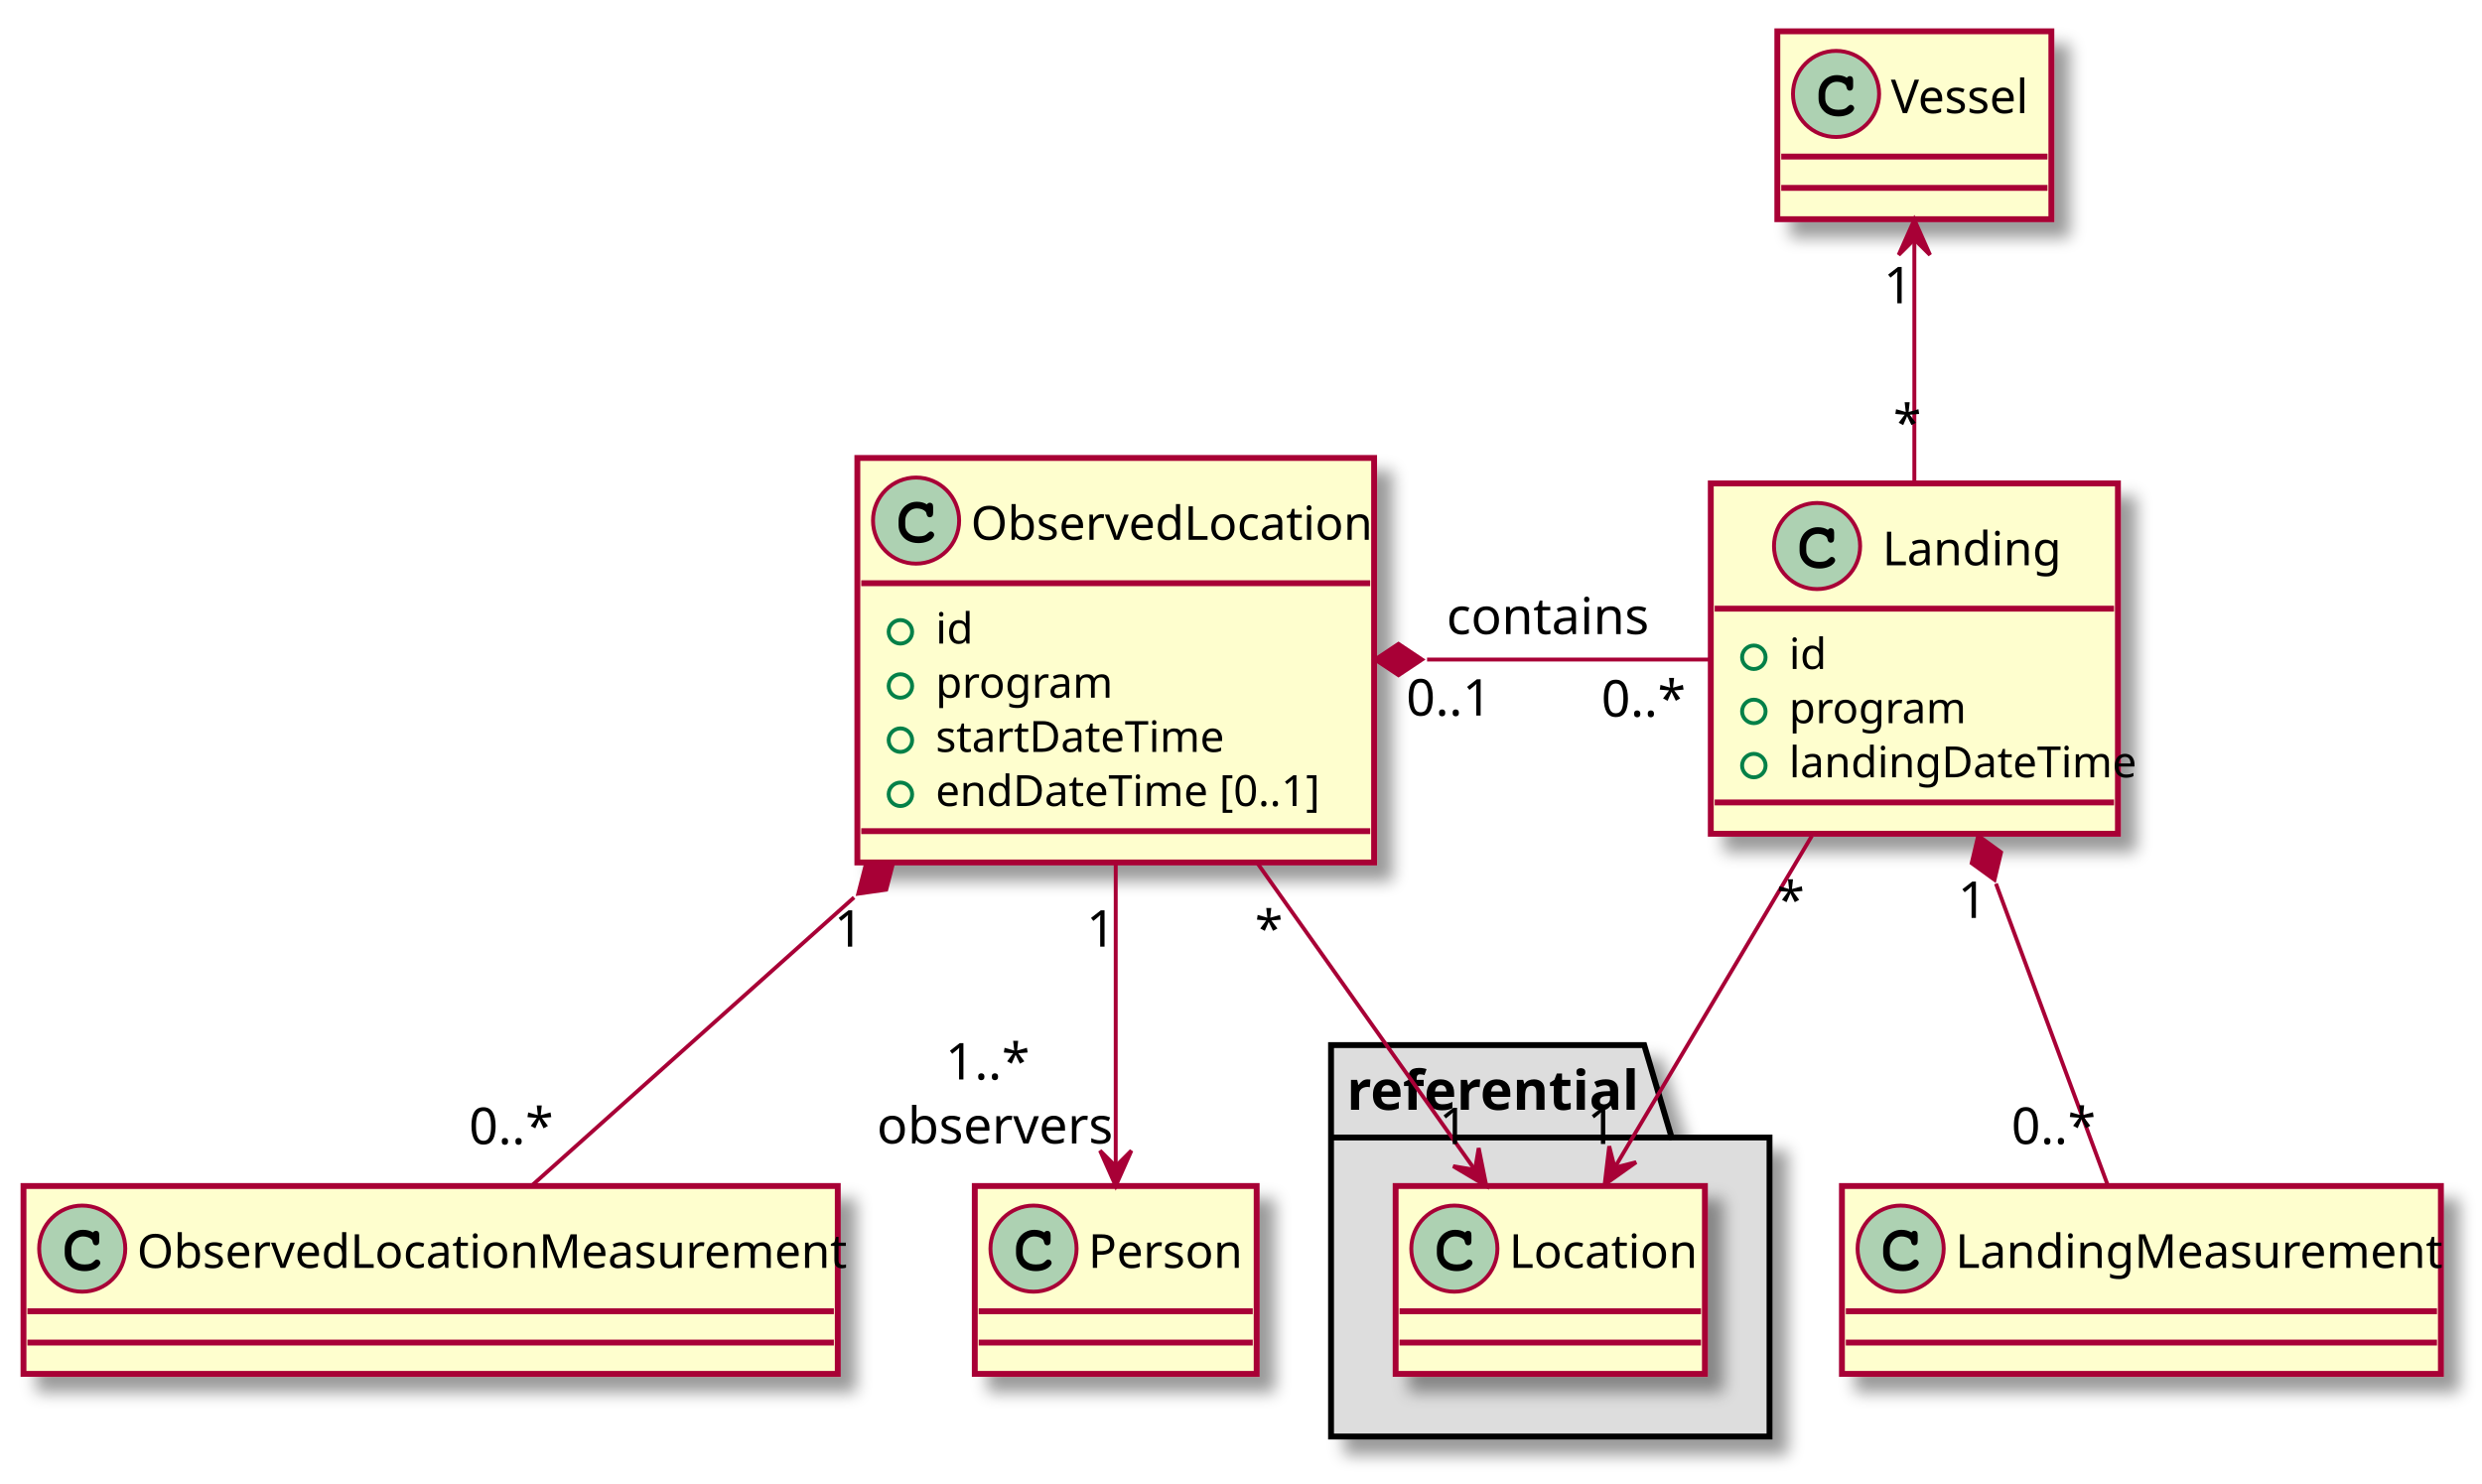
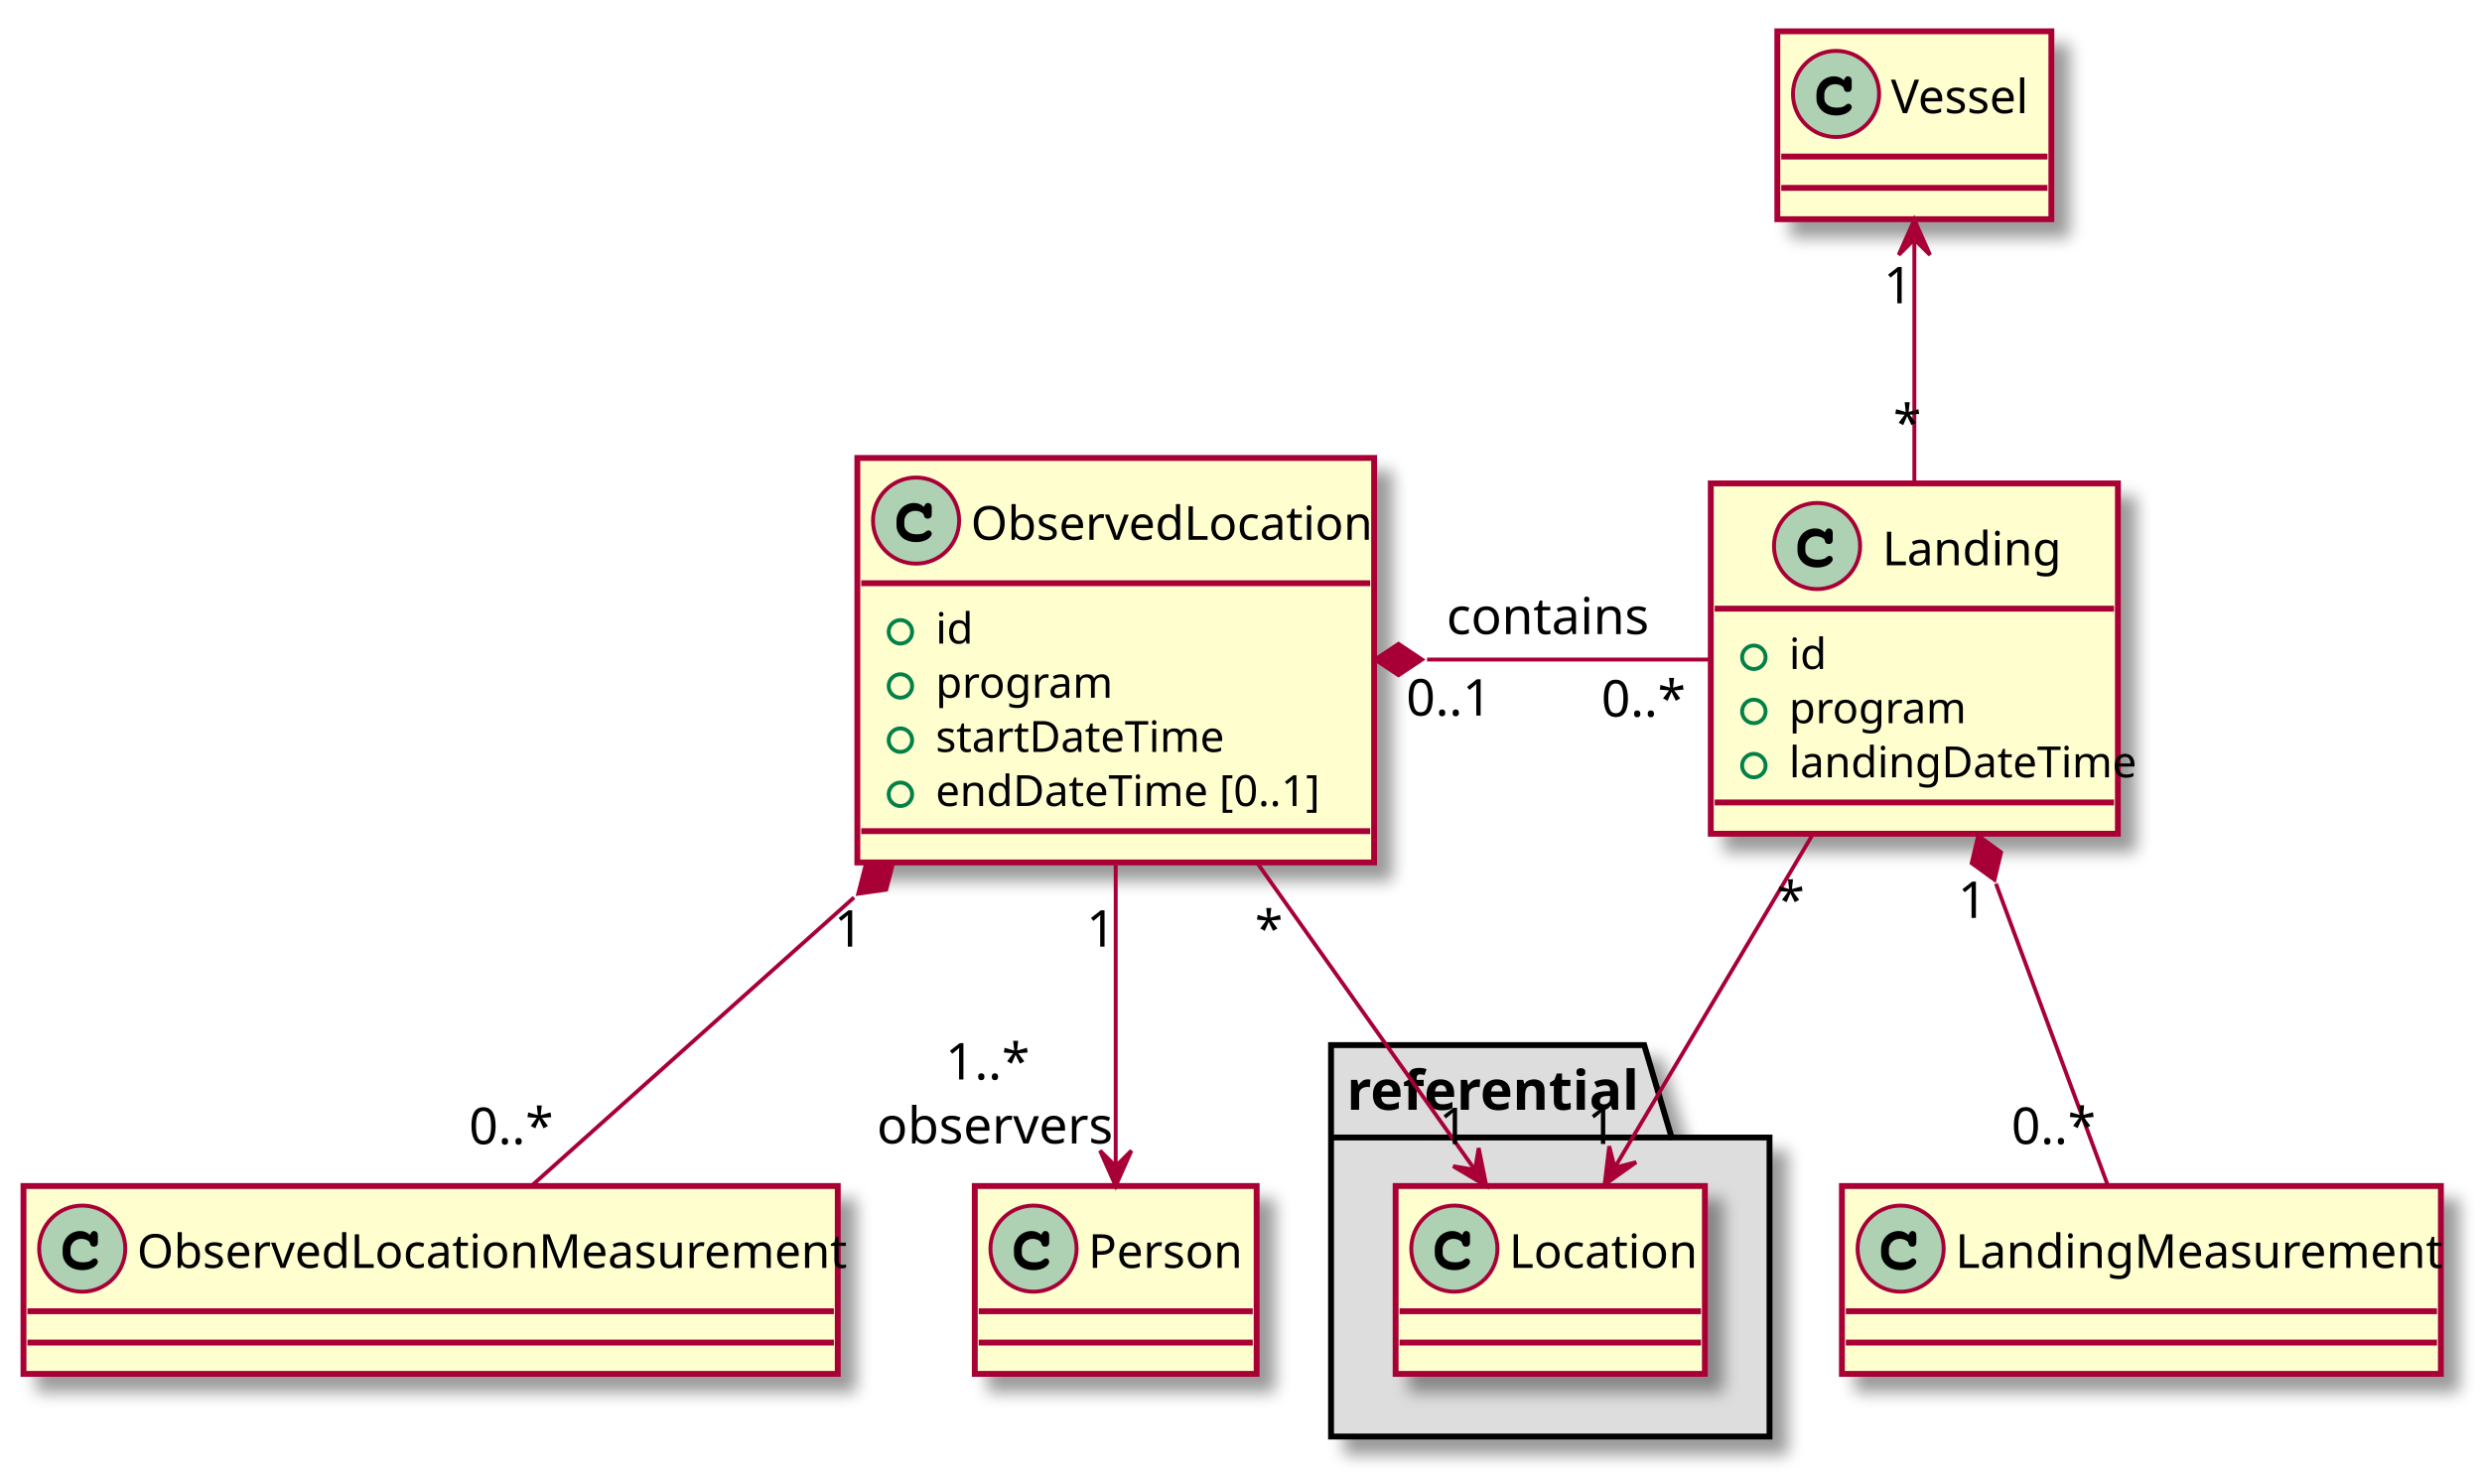
<svg xmlns="http://www.w3.org/2000/svg" contentScriptType="application/ecmascript" contentStyleType="text/css" height="379px" preserveAspectRatio="none" style="width:634px;height:379px;" version="1.1" viewBox="0 0 634 379" width="634px" zoomAndPan="magnify">
  <defs>
    <filter height="300%" id="f1bqysglqbyikx" width="300%" x="-1" y="-1">
      <feGaussianBlur result="blurOut" stdDeviation="2.0" />
      <feColorMatrix in="blurOut" result="blurOut2" type="matrix" values="0 0 0 0 0 0 0 0 0 0 0 0 0 0 0 0 0 0 .4 0" />
      <feOffset dx="4.0" dy="4.0" in="blurOut2" result="blurOut3" />
      <feBlend in="SourceGraphic" in2="blurOut3" mode="normal" />
    </filter>
  </defs>
  <g>
    <polygon fill="#DDDDDD" filter="url(#f1bqysglqbyikx)" points="340,267,420,267,427,290.609,452,290.609,452,367,340,367,340,267" style="stroke: #000000; stroke-width: 1.5;" />
    <line style="stroke: #000000; stroke-width: 1.5;" x1="340" x2="427" y1="290.609" y2="290.609" />
    <text fill="#000000" font-family="sans-serif" font-size="14" font-weight="bold" lengthAdjust="spacingAndGlyphs" textLength="74" x="344" y="283.533">referential</text>
    <rect fill="#FEFECE" filter="url(#f1bqysglqbyikx)" height="48" id="Location" style="stroke: #A80036; stroke-width: 1.5;" width="79" x="356.5" y="303" />
    <ellipse cx="371.5" cy="319" fill="#ADD1B2" rx="11" ry="11" style="stroke: #A80036; stroke-width: 1.0;" />
-     <path d="M374.266,314.875 Q374.422,314.656 374.609,314.547 Q374.797,314.438 375.016,314.438 Q375.391,314.438 375.625,314.695 Q375.859,314.953 375.859,315.562 L375.859,317.016 Q375.859,317.625 375.625,317.891 Q375.391,318.156 375.016,318.156 Q374.672,318.156 374.469,317.953 Q374.266,317.766 374.156,317.25 Q374.109,316.891 373.922,316.703 Q373.594,316.328 372.984,316.109 Q372.375,315.891 371.75,315.891 Q370.984,315.891 370.352,316.219 Q369.719,316.547 369.227,317.297 Q368.734,318.047 368.734,319.078 L368.734,320.172 Q368.734,321.406 369.625,322.227 Q370.516,323.047 372.109,323.047 Q373.047,323.047 373.703,322.797 Q374.094,322.641 374.516,322.203 Q374.781,321.938 374.93,321.859 Q375.078,321.781 375.281,321.781 Q375.609,321.781 375.867,322.039 Q376.125,322.297 376.125,322.641 Q376.125,322.984 375.781,323.391 Q375.281,323.969 374.484,324.297 Q373.406,324.75 372.109,324.75 Q370.594,324.75 369.391,324.125 Q368.406,323.625 367.719,322.555 Q367.031,321.484 367.031,320.203 L367.031,319.047 Q367.031,317.719 367.648,316.57 Q368.266,315.422 369.359,314.805 Q370.453,314.188 371.688,314.188 Q372.422,314.188 373.07,314.352 Q373.719,314.516 374.266,314.875 Z " />
+     <path d="M373.5,315.5 Q373.703,315 373.938,314.75 Q374.172,314.5 374.438,314.5 Q374.906,314.5 375.203,314.781 Q375.5,315.062 375.5,315.719 L375.5,317.281 Q375.5,317.938 375.219,318.219 Q374.938,318.5 374.5,318.5 Q374.109,318.5 373.859,318.328 Q373.609,318.156 373.5,317.703 Q373.453,317.391 373.281,317.219 Q372.969,316.891 372.406,316.695 Q371.844,316.5 371.281,316.5 Q370.578,316.5 369.992,316.781 Q369.406,317.062 368.953,317.688 Q368.5,318.312 368.5,319.172 L368.5,320.094 Q368.5,321.125 369.344,321.812 Q370.188,322.5 371.688,322.5 Q372.578,322.5 373.203,322.297 Q373.562,322.188 373.969,321.828 Q374.234,321.625 374.375,321.562 Q374.516,321.5 374.688,321.5 Q375.016,321.5 375.258,321.758 Q375.5,322.016 375.5,322.375 Q375.5,322.719 375.156,323.125 Q374.656,323.719 373.859,324.047 Q372.812,324.5 371.531,324.5 Q370.031,324.5 368.828,323.906 Q367.859,323.438 367.18,322.422 Q366.5,321.406 366.5,320.203 L366.5,319.109 Q366.5,317.859 367.102,316.766 Q367.703,315.672 368.758,315.086 Q369.812,314.5 371,314.5 Q371.719,314.5 372.344,314.75 Q372.969,315 373.5,315.5 Z " />
    <text fill="#000000" font-family="sans-serif" font-size="12" lengthAdjust="spacingAndGlyphs" textLength="47" x="385.5" y="323.91">Location</text>
    <line style="stroke: #A80036; stroke-width: 1.5;" x1="357.5" x2="434.5" y1="335" y2="335" />
    <line style="stroke: #A80036; stroke-width: 1.5;" x1="357.5" x2="434.5" y1="343" y2="343" />
    <rect fill="#FEFECE" filter="url(#f1bqysglqbyikx)" height="103.344" id="ObservedLocation" style="stroke: #A80036; stroke-width: 1.5;" width="132" x="219" y="117" />
    <ellipse cx="234" cy="133" fill="#ADD1B2" rx="11" ry="11" style="stroke: #A80036; stroke-width: 1.0;" />
-     <path d="M236.766,128.875 Q236.922,128.656 237.109,128.547 Q237.297,128.438 237.516,128.438 Q237.891,128.438 238.125,128.695 Q238.359,128.953 238.359,129.562 L238.359,131.016 Q238.359,131.625 238.125,131.891 Q237.891,132.156 237.516,132.156 Q237.172,132.156 236.969,131.953 Q236.766,131.766 236.656,131.25 Q236.609,130.891 236.422,130.703 Q236.094,130.328 235.484,130.109 Q234.875,129.891 234.25,129.891 Q233.484,129.891 232.852,130.219 Q232.219,130.547 231.727,131.297 Q231.234,132.047 231.234,133.078 L231.234,134.172 Q231.234,135.406 232.125,136.227 Q233.016,137.047 234.609,137.047 Q235.547,137.047 236.203,136.797 Q236.594,136.641 237.016,136.203 Q237.281,135.938 237.43,135.859 Q237.578,135.781 237.781,135.781 Q238.109,135.781 238.367,136.039 Q238.625,136.297 238.625,136.641 Q238.625,136.984 238.281,137.391 Q237.781,137.969 236.984,138.297 Q235.906,138.75 234.609,138.75 Q233.094,138.75 231.891,138.125 Q230.906,137.625 230.219,136.555 Q229.531,135.484 229.531,134.203 L229.531,133.047 Q229.531,131.719 230.148,130.57 Q230.766,129.422 231.859,128.805 Q232.953,128.188 234.188,128.188 Q234.922,128.188 235.57,128.352 Q236.219,128.516 236.766,128.875 Z " />
+     <path d="M236,129.5 Q236.203,129 236.438,128.75 Q236.672,128.5 236.938,128.5 Q237.406,128.5 237.703,128.781 Q238,129.062 238,129.719 L238,131.281 Q238,131.938 237.719,132.219 Q237.438,132.5 237,132.5 Q236.609,132.5 236.359,132.328 Q236.109,132.156 236,131.703 Q235.953,131.391 235.781,131.219 Q235.469,130.891 234.906,130.695 Q234.344,130.5 233.781,130.5 Q233.078,130.5 232.492,130.781 Q231.906,131.062 231.453,131.688 Q231,132.312 231,133.172 L231,134.094 Q231,135.125 231.844,135.812 Q232.688,136.5 234.188,136.5 Q235.078,136.5 235.703,136.297 Q236.062,136.188 236.469,135.828 Q236.734,135.625 236.875,135.562 Q237.016,135.5 237.188,135.5 Q237.516,135.5 237.758,135.758 Q238,136.016 238,136.375 Q238,136.719 237.656,137.125 Q237.156,137.719 236.359,138.047 Q235.312,138.5 234.031,138.5 Q232.531,138.5 231.328,137.906 Q230.359,137.438 229.68,136.422 Q229,135.406 229,134.203 L229,133.109 Q229,131.859 229.602,130.766 Q230.203,129.672 231.258,129.086 Q232.312,128.5 233.5,128.5 Q234.219,128.5 234.844,128.75 Q235.469,129 236,129.5 Z " />
    <text fill="#000000" font-family="sans-serif" font-size="12" lengthAdjust="spacingAndGlyphs" textLength="100" x="248" y="137.91">ObservedLocation</text>
    <line style="stroke: #A80036; stroke-width: 1.5;" x1="220" x2="350" y1="149" y2="149" />
    <ellipse cx="230" cy="161.418" fill="none" rx="3" ry="3" style="stroke: #038048; stroke-width: 1.0;" />
    <text fill="#000000" font-family="sans-serif" font-size="11" lengthAdjust="spacingAndGlyphs" textLength="8" x="239" y="164.419">id</text>
    <ellipse cx="230" cy="175.254" fill="none" rx="3" ry="3" style="stroke: #038048; stroke-width: 1.0;" />
    <text fill="#000000" font-family="sans-serif" font-size="11" lengthAdjust="spacingAndGlyphs" textLength="40" x="239" y="178.255">program</text>
    <ellipse cx="230" cy="189.09" fill="none" rx="3" ry="3" style="stroke: #038048; stroke-width: 1.0;" />
    <text fill="#000000" font-family="sans-serif" font-size="11" lengthAdjust="spacingAndGlyphs" textLength="66" x="239" y="192.091">startDateTime</text>
    <ellipse cx="230" cy="202.926" fill="none" rx="3" ry="3" style="stroke: #038048; stroke-width: 1.0;" />
    <text fill="#000000" font-family="sans-serif" font-size="11" lengthAdjust="spacingAndGlyphs" textLength="89" x="239" y="205.927">endDateTime [0..1]</text>
    <line style="stroke: #A80036; stroke-width: 1.5;" x1="220" x2="350" y1="212.344" y2="212.344" />
    <rect fill="#FEFECE" filter="url(#f1bqysglqbyikx)" height="89.508" id="Landing" style="stroke: #A80036; stroke-width: 1.5;" width="104" x="437" y="123.5" />
    <ellipse cx="464.15" cy="139.5" fill="#ADD1B2" rx="11" ry="11" style="stroke: #A80036; stroke-width: 1.0;" />
-     <path d="M466.916,135.375 Q467.072,135.156 467.259,135.047 Q467.447,134.938 467.666,134.938 Q468.041,134.938 468.275,135.195 Q468.509,135.453 468.509,136.062 L468.509,137.516 Q468.509,138.125 468.275,138.391 Q468.041,138.656 467.666,138.656 Q467.322,138.656 467.119,138.453 Q466.916,138.266 466.806,137.75 Q466.759,137.391 466.572,137.203 Q466.244,136.828 465.634,136.609 Q465.025,136.391 464.4,136.391 Q463.634,136.391 463.002,136.719 Q462.369,137.047 461.877,137.797 Q461.384,138.547 461.384,139.578 L461.384,140.672 Q461.384,141.906 462.275,142.727 Q463.166,143.547 464.759,143.547 Q465.697,143.547 466.353,143.297 Q466.744,143.141 467.166,142.703 Q467.431,142.438 467.58,142.359 Q467.728,142.281 467.931,142.281 Q468.259,142.281 468.517,142.539 Q468.775,142.797 468.775,143.141 Q468.775,143.484 468.431,143.891 Q467.931,144.469 467.134,144.797 Q466.056,145.25 464.759,145.25 Q463.244,145.25 462.041,144.625 Q461.056,144.125 460.369,143.055 Q459.681,141.984 459.681,140.703 L459.681,139.547 Q459.681,138.219 460.298,137.07 Q460.916,135.922 462.009,135.305 Q463.103,134.688 464.337,134.688 Q465.072,134.688 465.72,134.852 Q466.369,135.016 466.916,135.375 Z " />
+     <path d="M466.15,136 Q466.353,135.5 466.587,135.25 Q466.822,135 467.087,135 Q467.556,135 467.853,135.281 Q468.15,135.562 468.15,136.219 L468.15,137.781 Q468.15,138.438 467.869,138.719 Q467.587,139 467.15,139 Q466.759,139 466.509,138.828 Q466.259,138.656 466.15,138.203 Q466.103,137.891 465.931,137.719 Q465.619,137.391 465.056,137.195 Q464.494,137 463.931,137 Q463.228,137 462.642,137.281 Q462.056,137.562 461.603,138.188 Q461.15,138.812 461.15,139.672 L461.15,140.594 Q461.15,141.625 461.994,142.312 Q462.837,143 464.337,143 Q465.228,143 465.853,142.797 Q466.212,142.688 466.619,142.328 Q466.884,142.125 467.025,142.062 Q467.166,142 467.337,142 Q467.666,142 467.908,142.258 Q468.15,142.516 468.15,142.875 Q468.15,143.219 467.806,143.625 Q467.306,144.219 466.509,144.547 Q465.462,145 464.181,145 Q462.681,145 461.478,144.406 Q460.509,143.938 459.83,142.922 Q459.15,141.906 459.15,140.703 L459.15,139.609 Q459.15,138.359 459.752,137.266 Q460.353,136.172 461.408,135.586 Q462.462,135 463.65,135 Q464.369,135 464.994,135.25 Q465.619,135.5 466.15,136 Z " />
    <text fill="#000000" font-family="sans-serif" font-size="12" lengthAdjust="spacingAndGlyphs" textLength="45" x="480.85" y="144.41">Landing</text>
    <line style="stroke: #A80036; stroke-width: 1.5;" x1="438" x2="540" y1="155.5" y2="155.5" />
    <ellipse cx="448" cy="167.918" fill="none" rx="3" ry="3" style="stroke: #038048; stroke-width: 1.0;" />
    <text fill="#000000" font-family="sans-serif" font-size="11" lengthAdjust="spacingAndGlyphs" textLength="8" x="457" y="170.919">id</text>
    <ellipse cx="448" cy="181.754" fill="none" rx="3" ry="3" style="stroke: #038048; stroke-width: 1.0;" />
    <text fill="#000000" font-family="sans-serif" font-size="11" lengthAdjust="spacingAndGlyphs" textLength="40" x="457" y="184.755">program</text>
    <ellipse cx="448" cy="195.59" fill="none" rx="3" ry="3" style="stroke: #038048; stroke-width: 1.0;" />
    <text fill="#000000" font-family="sans-serif" font-size="11" lengthAdjust="spacingAndGlyphs" textLength="78" x="457" y="198.591">landingDateTime</text>
    <line style="stroke: #A80036; stroke-width: 1.5;" x1="438" x2="540" y1="205.008" y2="205.008" />
    <rect fill="#FEFECE" filter="url(#f1bqysglqbyikx)" height="48" id="Person" style="stroke: #A80036; stroke-width: 1.5;" width="72" x="249" y="303" />
    <ellipse cx="264" cy="319" fill="#ADD1B2" rx="11" ry="11" style="stroke: #A80036; stroke-width: 1.0;" />
-     <path d="M266.766,314.875 Q266.922,314.656 267.109,314.547 Q267.297,314.438 267.516,314.438 Q267.891,314.438 268.125,314.695 Q268.359,314.953 268.359,315.562 L268.359,317.016 Q268.359,317.625 268.125,317.891 Q267.891,318.156 267.516,318.156 Q267.172,318.156 266.969,317.953 Q266.766,317.766 266.656,317.25 Q266.609,316.891 266.422,316.703 Q266.094,316.328 265.484,316.109 Q264.875,315.891 264.25,315.891 Q263.484,315.891 262.852,316.219 Q262.219,316.547 261.727,317.297 Q261.234,318.047 261.234,319.078 L261.234,320.172 Q261.234,321.406 262.125,322.227 Q263.016,323.047 264.609,323.047 Q265.547,323.047 266.203,322.797 Q266.594,322.641 267.016,322.203 Q267.281,321.938 267.43,321.859 Q267.578,321.781 267.781,321.781 Q268.109,321.781 268.367,322.039 Q268.625,322.297 268.625,322.641 Q268.625,322.984 268.281,323.391 Q267.781,323.969 266.984,324.297 Q265.906,324.75 264.609,324.75 Q263.094,324.75 261.891,324.125 Q260.906,323.625 260.219,322.555 Q259.531,321.484 259.531,320.203 L259.531,319.047 Q259.531,317.719 260.148,316.57 Q260.766,315.422 261.859,314.805 Q262.953,314.188 264.188,314.188 Q264.922,314.188 265.57,314.352 Q266.219,314.516 266.766,314.875 Z " />
+     <path d="M266,315.5 Q266.203,315 266.438,314.75 Q266.672,314.5 266.938,314.5 Q267.406,314.5 267.703,314.781 Q268,315.062 268,315.719 L268,317.281 Q268,317.938 267.719,318.219 Q267.438,318.5 267,318.5 Q266.609,318.5 266.359,318.328 Q266.109,318.156 266,317.703 Q265.953,317.391 265.781,317.219 Q265.469,316.891 264.906,316.695 Q264.344,316.5 263.781,316.5 Q263.078,316.5 262.492,316.781 Q261.906,317.062 261.453,317.688 Q261,318.312 261,319.172 L261,320.094 Q261,321.125 261.844,321.812 Q262.688,322.5 264.188,322.5 Q265.078,322.5 265.703,322.297 Q266.062,322.188 266.469,321.828 Q266.734,321.625 266.875,321.562 Q267.016,321.5 267.188,321.5 Q267.516,321.5 267.758,321.758 Q268,322.016 268,322.375 Q268,322.719 267.656,323.125 Q267.156,323.719 266.359,324.047 Q265.312,324.5 264.031,324.5 Q262.531,324.5 261.328,323.906 Q260.359,323.438 259.68,322.422 Q259,321.406 259,320.203 L259,319.109 Q259,317.859 259.602,316.766 Q260.203,315.672 261.258,315.086 Q262.312,314.5 263.5,314.5 Q264.219,314.5 264.844,314.75 Q265.469,315 266,315.5 Z " />
    <text fill="#000000" font-family="sans-serif" font-size="12" lengthAdjust="spacingAndGlyphs" textLength="40" x="278" y="323.91">Person</text>
    <line style="stroke: #A80036; stroke-width: 1.5;" x1="250" x2="320" y1="335" y2="335" />
    <line style="stroke: #A80036; stroke-width: 1.5;" x1="250" x2="320" y1="343" y2="343" />
    <rect fill="#FEFECE" filter="url(#f1bqysglqbyikx)" height="48" id="ObservedLocationMeasurement" style="stroke: #A80036; stroke-width: 1.5;" width="208" x="6" y="303" />
    <ellipse cx="21" cy="319" fill="#ADD1B2" rx="11" ry="11" style="stroke: #A80036; stroke-width: 1.0;" />
-     <path d="M23.766,314.875 Q23.922,314.656 24.109,314.547 Q24.297,314.438 24.516,314.438 Q24.891,314.438 25.125,314.695 Q25.359,314.953 25.359,315.562 L25.359,317.016 Q25.359,317.625 25.125,317.891 Q24.891,318.156 24.516,318.156 Q24.172,318.156 23.969,317.953 Q23.766,317.766 23.656,317.25 Q23.609,316.891 23.422,316.703 Q23.094,316.328 22.484,316.109 Q21.875,315.891 21.25,315.891 Q20.484,315.891 19.852,316.219 Q19.219,316.547 18.727,317.297 Q18.234,318.047 18.234,319.078 L18.234,320.172 Q18.234,321.406 19.125,322.227 Q20.016,323.047 21.609,323.047 Q22.547,323.047 23.203,322.797 Q23.594,322.641 24.016,322.203 Q24.281,321.938 24.43,321.859 Q24.578,321.781 24.781,321.781 Q25.109,321.781 25.367,322.039 Q25.625,322.297 25.625,322.641 Q25.625,322.984 25.281,323.391 Q24.781,323.969 23.984,324.297 Q22.906,324.75 21.609,324.75 Q20.094,324.75 18.891,324.125 Q17.906,323.625 17.219,322.555 Q16.531,321.484 16.531,320.203 L16.531,319.047 Q16.531,317.719 17.148,316.57 Q17.766,315.422 18.859,314.805 Q19.953,314.188 21.188,314.188 Q21.922,314.188 22.57,314.352 Q23.219,314.516 23.766,314.875 Z " />
+     <path d="M23,315.5 Q23.203,315 23.438,314.75 Q23.672,314.5 23.938,314.5 Q24.406,314.5 24.703,314.781 Q25,315.062 25,315.719 L25,317.281 Q25,317.938 24.719,318.219 Q24.438,318.5 24,318.5 Q23.609,318.5 23.359,318.328 Q23.109,318.156 23,317.703 Q22.953,317.391 22.781,317.219 Q22.469,316.891 21.906,316.695 Q21.344,316.5 20.781,316.5 Q20.078,316.5 19.492,316.781 Q18.906,317.062 18.453,317.688 Q18,318.312 18,319.172 L18,320.094 Q18,321.125 18.844,321.812 Q19.688,322.5 21.188,322.5 Q22.078,322.5 22.703,322.297 Q23.062,322.188 23.469,321.828 Q23.734,321.625 23.875,321.562 Q24.016,321.5 24.188,321.5 Q24.516,321.5 24.758,321.758 Q25,322.016 25,322.375 Q25,322.719 24.656,323.125 Q24.156,323.719 23.359,324.047 Q22.312,324.5 21.031,324.5 Q19.531,324.5 18.328,323.906 Q17.359,323.438 16.68,322.422 Q16,321.406 16,320.203 L16,319.109 Q16,317.859 16.602,316.766 Q17.203,315.672 18.258,315.086 Q19.312,314.5 20.5,314.5 Q21.219,314.5 21.844,314.75 Q22.469,315 23,315.5 Z " />
    <text fill="#000000" font-family="sans-serif" font-size="12" lengthAdjust="spacingAndGlyphs" textLength="176" x="35" y="323.91">ObservedLocationMeasurement</text>
    <line style="stroke: #A80036; stroke-width: 1.5;" x1="7" x2="213" y1="335" y2="335" />
    <line style="stroke: #A80036; stroke-width: 1.5;" x1="7" x2="213" y1="343" y2="343" />
    <rect fill="#FEFECE" filter="url(#f1bqysglqbyikx)" height="48" id="Vessel" style="stroke: #A80036; stroke-width: 1.5;" width="70" x="454" y="8" />
    <ellipse cx="469" cy="24" fill="#ADD1B2" rx="11" ry="11" style="stroke: #A80036; stroke-width: 1.0;" />
-     <path d="M471.766,19.875 Q471.922,19.656 472.109,19.547 Q472.297,19.438 472.516,19.438 Q472.891,19.438 473.125,19.695 Q473.359,19.953 473.359,20.562 L473.359,22.016 Q473.359,22.625 473.125,22.891 Q472.891,23.156 472.516,23.156 Q472.172,23.156 471.969,22.953 Q471.766,22.766 471.656,22.25 Q471.609,21.891 471.422,21.703 Q471.094,21.328 470.484,21.109 Q469.875,20.891 469.25,20.891 Q468.484,20.891 467.852,21.219 Q467.219,21.547 466.727,22.297 Q466.234,23.047 466.234,24.078 L466.234,25.172 Q466.234,26.406 467.125,27.227 Q468.016,28.047 469.609,28.047 Q470.547,28.047 471.203,27.797 Q471.594,27.641 472.016,27.203 Q472.281,26.938 472.43,26.859 Q472.578,26.781 472.781,26.781 Q473.109,26.781 473.367,27.039 Q473.625,27.297 473.625,27.641 Q473.625,27.984 473.281,28.391 Q472.781,28.969 471.984,29.297 Q470.906,29.75 469.609,29.75 Q468.094,29.75 466.891,29.125 Q465.906,28.625 465.219,27.555 Q464.531,26.484 464.531,25.203 L464.531,24.047 Q464.531,22.719 465.148,21.57 Q465.766,20.422 466.859,19.805 Q467.953,19.188 469.188,19.188 Q469.922,19.188 470.57,19.352 Q471.219,19.516 471.766,19.875 Z " />
+     <path d="M471,20.5 Q471.203,20 471.438,19.75 Q471.672,19.5 471.938,19.5 Q472.406,19.5 472.703,19.781 Q473,20.062 473,20.719 L473,22.281 Q473,22.938 472.719,23.219 Q472.438,23.5 472,23.5 Q471.609,23.5 471.359,23.328 Q471.109,23.156 471,22.703 Q470.953,22.391 470.781,22.219 Q470.469,21.891 469.906,21.695 Q469.344,21.5 468.781,21.5 Q468.078,21.5 467.492,21.781 Q466.906,22.062 466.453,22.688 Q466,23.312 466,24.172 L466,25.094 Q466,26.125 466.844,26.812 Q467.688,27.5 469.188,27.5 Q470.078,27.5 470.703,27.297 Q471.062,27.188 471.469,26.828 Q471.734,26.625 471.875,26.562 Q472.016,26.5 472.188,26.5 Q472.516,26.5 472.758,26.758 Q473,27.016 473,27.375 Q473,27.719 472.656,28.125 Q472.156,28.719 471.359,29.047 Q470.312,29.5 469.031,29.5 Q467.531,29.5 466.328,28.906 Q465.359,28.438 464.68,27.422 Q464,26.406 464,25.203 L464,24.109 Q464,22.859 464.602,21.766 Q465.203,20.672 466.258,20.086 Q467.312,19.5 468.5,19.5 Q469.219,19.5 469.844,19.75 Q470.469,20 471,20.5 Z " />
    <text fill="#000000" font-family="sans-serif" font-size="12" lengthAdjust="spacingAndGlyphs" textLength="38" x="483" y="28.91">Vessel</text>
    <line style="stroke: #A80036; stroke-width: 1.5;" x1="455" x2="523" y1="40" y2="40" />
    <line style="stroke: #A80036; stroke-width: 1.5;" x1="455" x2="523" y1="48" y2="48" />
    <rect fill="#FEFECE" filter="url(#f1bqysglqbyikx)" height="48" id="LandingMeasurement" style="stroke: #A80036; stroke-width: 1.5;" width="153" x="470.5" y="303" />
    <ellipse cx="485.5" cy="319" fill="#ADD1B2" rx="11" ry="11" style="stroke: #A80036; stroke-width: 1.0;" />
-     <path d="M488.266,314.875 Q488.422,314.656 488.609,314.547 Q488.797,314.438 489.016,314.438 Q489.391,314.438 489.625,314.695 Q489.859,314.953 489.859,315.562 L489.859,317.016 Q489.859,317.625 489.625,317.891 Q489.391,318.156 489.016,318.156 Q488.672,318.156 488.469,317.953 Q488.266,317.766 488.156,317.25 Q488.109,316.891 487.922,316.703 Q487.594,316.328 486.984,316.109 Q486.375,315.891 485.75,315.891 Q484.984,315.891 484.352,316.219 Q483.719,316.547 483.227,317.297 Q482.734,318.047 482.734,319.078 L482.734,320.172 Q482.734,321.406 483.625,322.227 Q484.516,323.047 486.109,323.047 Q487.047,323.047 487.703,322.797 Q488.094,322.641 488.516,322.203 Q488.781,321.938 488.93,321.859 Q489.078,321.781 489.281,321.781 Q489.609,321.781 489.867,322.039 Q490.125,322.297 490.125,322.641 Q490.125,322.984 489.781,323.391 Q489.281,323.969 488.484,324.297 Q487.406,324.75 486.109,324.75 Q484.594,324.75 483.391,324.125 Q482.406,323.625 481.719,322.555 Q481.031,321.484 481.031,320.203 L481.031,319.047 Q481.031,317.719 481.648,316.57 Q482.266,315.422 483.359,314.805 Q484.453,314.188 485.688,314.188 Q486.422,314.188 487.07,314.352 Q487.719,314.516 488.266,314.875 Z " />
+     <path d="M487.5,315.5 Q487.703,315 487.938,314.75 Q488.172,314.5 488.438,314.5 Q488.906,314.5 489.203,314.781 Q489.5,315.062 489.5,315.719 L489.5,317.281 Q489.5,317.938 489.219,318.219 Q488.938,318.5 488.5,318.5 Q488.109,318.5 487.859,318.328 Q487.609,318.156 487.5,317.703 Q487.453,317.391 487.281,317.219 Q486.969,316.891 486.406,316.695 Q485.844,316.5 485.281,316.5 Q484.578,316.5 483.992,316.781 Q483.406,317.062 482.953,317.688 Q482.5,318.312 482.5,319.172 L482.5,320.094 Q482.5,321.125 483.344,321.812 Q484.188,322.5 485.688,322.5 Q486.578,322.5 487.203,322.297 Q487.562,322.188 487.969,321.828 Q488.234,321.625 488.375,321.562 Q488.516,321.5 488.688,321.5 Q489.016,321.5 489.258,321.758 Q489.5,322.016 489.5,322.375 Q489.5,322.719 489.156,323.125 Q488.656,323.719 487.859,324.047 Q486.812,324.5 485.531,324.5 Q484.031,324.5 482.828,323.906 Q481.859,323.438 481.18,322.422 Q480.5,321.406 480.5,320.203 L480.5,319.109 Q480.5,317.859 481.102,316.766 Q481.703,315.672 482.758,315.086 Q483.812,314.5 485,314.5 Q485.719,314.5 486.344,314.75 Q486.969,315 487.5,315.5 Z " />
    <text fill="#000000" font-family="sans-serif" font-size="12" lengthAdjust="spacingAndGlyphs" textLength="121" x="499.5" y="323.91">LandingMeasurement</text>
    <line style="stroke: #A80036; stroke-width: 1.5;" x1="471.5" x2="622.5" y1="335" y2="335" />
    <line style="stroke: #A80036; stroke-width: 1.5;" x1="471.5" x2="622.5" y1="343" y2="343" />
    <path d="M364.527,168.5 C388.855,168.5 414.979,168.5 436.981,168.5 " fill="none" id="ObservedLocation-Landing" style="stroke: #A80036; stroke-width: 1.0;" />
    <polygon fill="#A80036" points="351.233,168.5,357.233,172.5,363.233,168.5,357.233,164.5,351.233,168.5" style="stroke: #A80036; stroke-width: 1.0;" />
    <text fill="#000000" font-family="sans-serif" font-size="13" lengthAdjust="spacingAndGlyphs" textLength="49" x="369.5" y="161.995">contains</text>
    <text fill="#000000" font-family="sans-serif" font-size="13" lengthAdjust="spacingAndGlyphs" textLength="22" x="359.198" y="182.821">0..1</text>
    <text fill="#000000" font-family="sans-serif" font-size="13" lengthAdjust="spacingAndGlyphs" textLength="20" x="409.035" y="183.074">0..*</text>
    <path d="M285,220.311 C285,246.091 285,276.42 285,297.961 " fill="none" id="ObservedLocation-Person" style="stroke: #A80036; stroke-width: 1.0;" />
    <polygon fill="#A80036" points="285,302.966,289,293.966,285,297.966,281,293.966,285,302.966" style="stroke: #A80036; stroke-width: 1.0;" />
    <text fill="#000000" font-family="sans-serif" font-size="13" lengthAdjust="spacingAndGlyphs" textLength="7" x="277.53" y="241.844">1</text>
    <text fill="#000000" font-family="sans-serif" font-size="13" lengthAdjust="spacingAndGlyphs" textLength="20" x="241.484" y="275.781">1..*</text>
    <text fill="#000000" font-family="sans-serif" font-size="13" lengthAdjust="spacingAndGlyphs" textLength="55" x="223.984" y="292.132">observers</text>
    <path d="M218.154,229.279 C189.367,255.023 157.416,283.596 135.757,302.966 " fill="none" id="ObservedLocation-ObservedLocationMeasurement" style="stroke: #A80036; stroke-width: 1.0;" />
    <polygon fill="#A80036" points="228.183,220.311,221.044,221.328,219.238,228.31,226.376,227.292,228.183,220.311" style="stroke: #A80036; stroke-width: 1.0;" />
    <text fill="#000000" font-family="sans-serif" font-size="13" lengthAdjust="spacingAndGlyphs" textLength="7" x="213.078" y="241.844">1</text>
    <text fill="#000000" font-family="sans-serif" font-size="13" lengthAdjust="spacingAndGlyphs" textLength="20" x="119.795" y="292.297">0..*</text>
    <path d="M489,61.495 C489,79.419 489,102.919 489,123.236 " fill="none" id="Vessel-Landing" style="stroke: #A80036; stroke-width: 1.0;" />
    <polygon fill="#A80036" points="489,56.121,485,65.121,489,61.121,493,65.121,489,56.121" style="stroke: #A80036; stroke-width: 1.0;" />
    <text fill="#000000" font-family="sans-serif" font-size="13" lengthAdjust="spacingAndGlyphs" textLength="7" x="481.147" y="77.489">1</text>
    <text fill="#000000" font-family="sans-serif" font-size="13" lengthAdjust="spacingAndGlyphs" textLength="5" x="483.617" y="112.64">*</text>
    <path d="M509.85,225.759 C519.661,252.231 530.826,282.357 538.332,302.613 " fill="none" id="Landing-LandingMeasurement" style="stroke: #A80036; stroke-width: 1.0;" />
    <polygon fill="#A80036" points="505.311,213.51,503.645,220.526,509.481,224.762,511.147,217.746,505.311,213.51" style="stroke: #A80036; stroke-width: 1.0;" />
    <text fill="#000000" font-family="sans-serif" font-size="13" lengthAdjust="spacingAndGlyphs" textLength="7" x="500.113" y="234.519">1</text>
    <text fill="#000000" font-family="sans-serif" font-size="13" lengthAdjust="spacingAndGlyphs" textLength="20" x="513.782" y="292.256">0..*</text>
    <path d="M462.847,213.51 C446.729,240.633 426.55,274.591 412.601,298.063 " fill="none" id="Landing-Location" style="stroke: #A80036; stroke-width: 1.0;" />
    <polygon fill="#A80036" points="409.898,302.613,417.934,296.919,412.452,298.314,411.057,292.832,409.898,302.613" style="stroke: #A80036; stroke-width: 1.0;" />
    <text fill="#000000" font-family="sans-serif" font-size="13" lengthAdjust="spacingAndGlyphs" textLength="5" x="453.818" y="234.519">*</text>
    <text fill="#000000" font-family="sans-serif" font-size="13" lengthAdjust="spacingAndGlyphs" textLength="7" x="405.433" y="292.256">1</text>
    <path d="M321.039,220.311 C339.555,246.417 361.38,277.189 376.69,298.775 " fill="none" id="ObservedLocation-Location" style="stroke: #A80036; stroke-width: 1.0;" />
    <polygon fill="#A80036" points="379.663,302.966,377.717,293.311,376.77,298.888,371.193,297.94,379.663,302.966" style="stroke: #A80036; stroke-width: 1.0;" />
    <text fill="#000000" font-family="sans-serif" font-size="13" lengthAdjust="spacingAndGlyphs" textLength="5" x="320.546" y="241.844">*</text>
    <text fill="#000000" font-family="sans-serif" font-size="13" lengthAdjust="spacingAndGlyphs" textLength="7" x="367.58" y="292.297">1</text>
  </g>
</svg>
